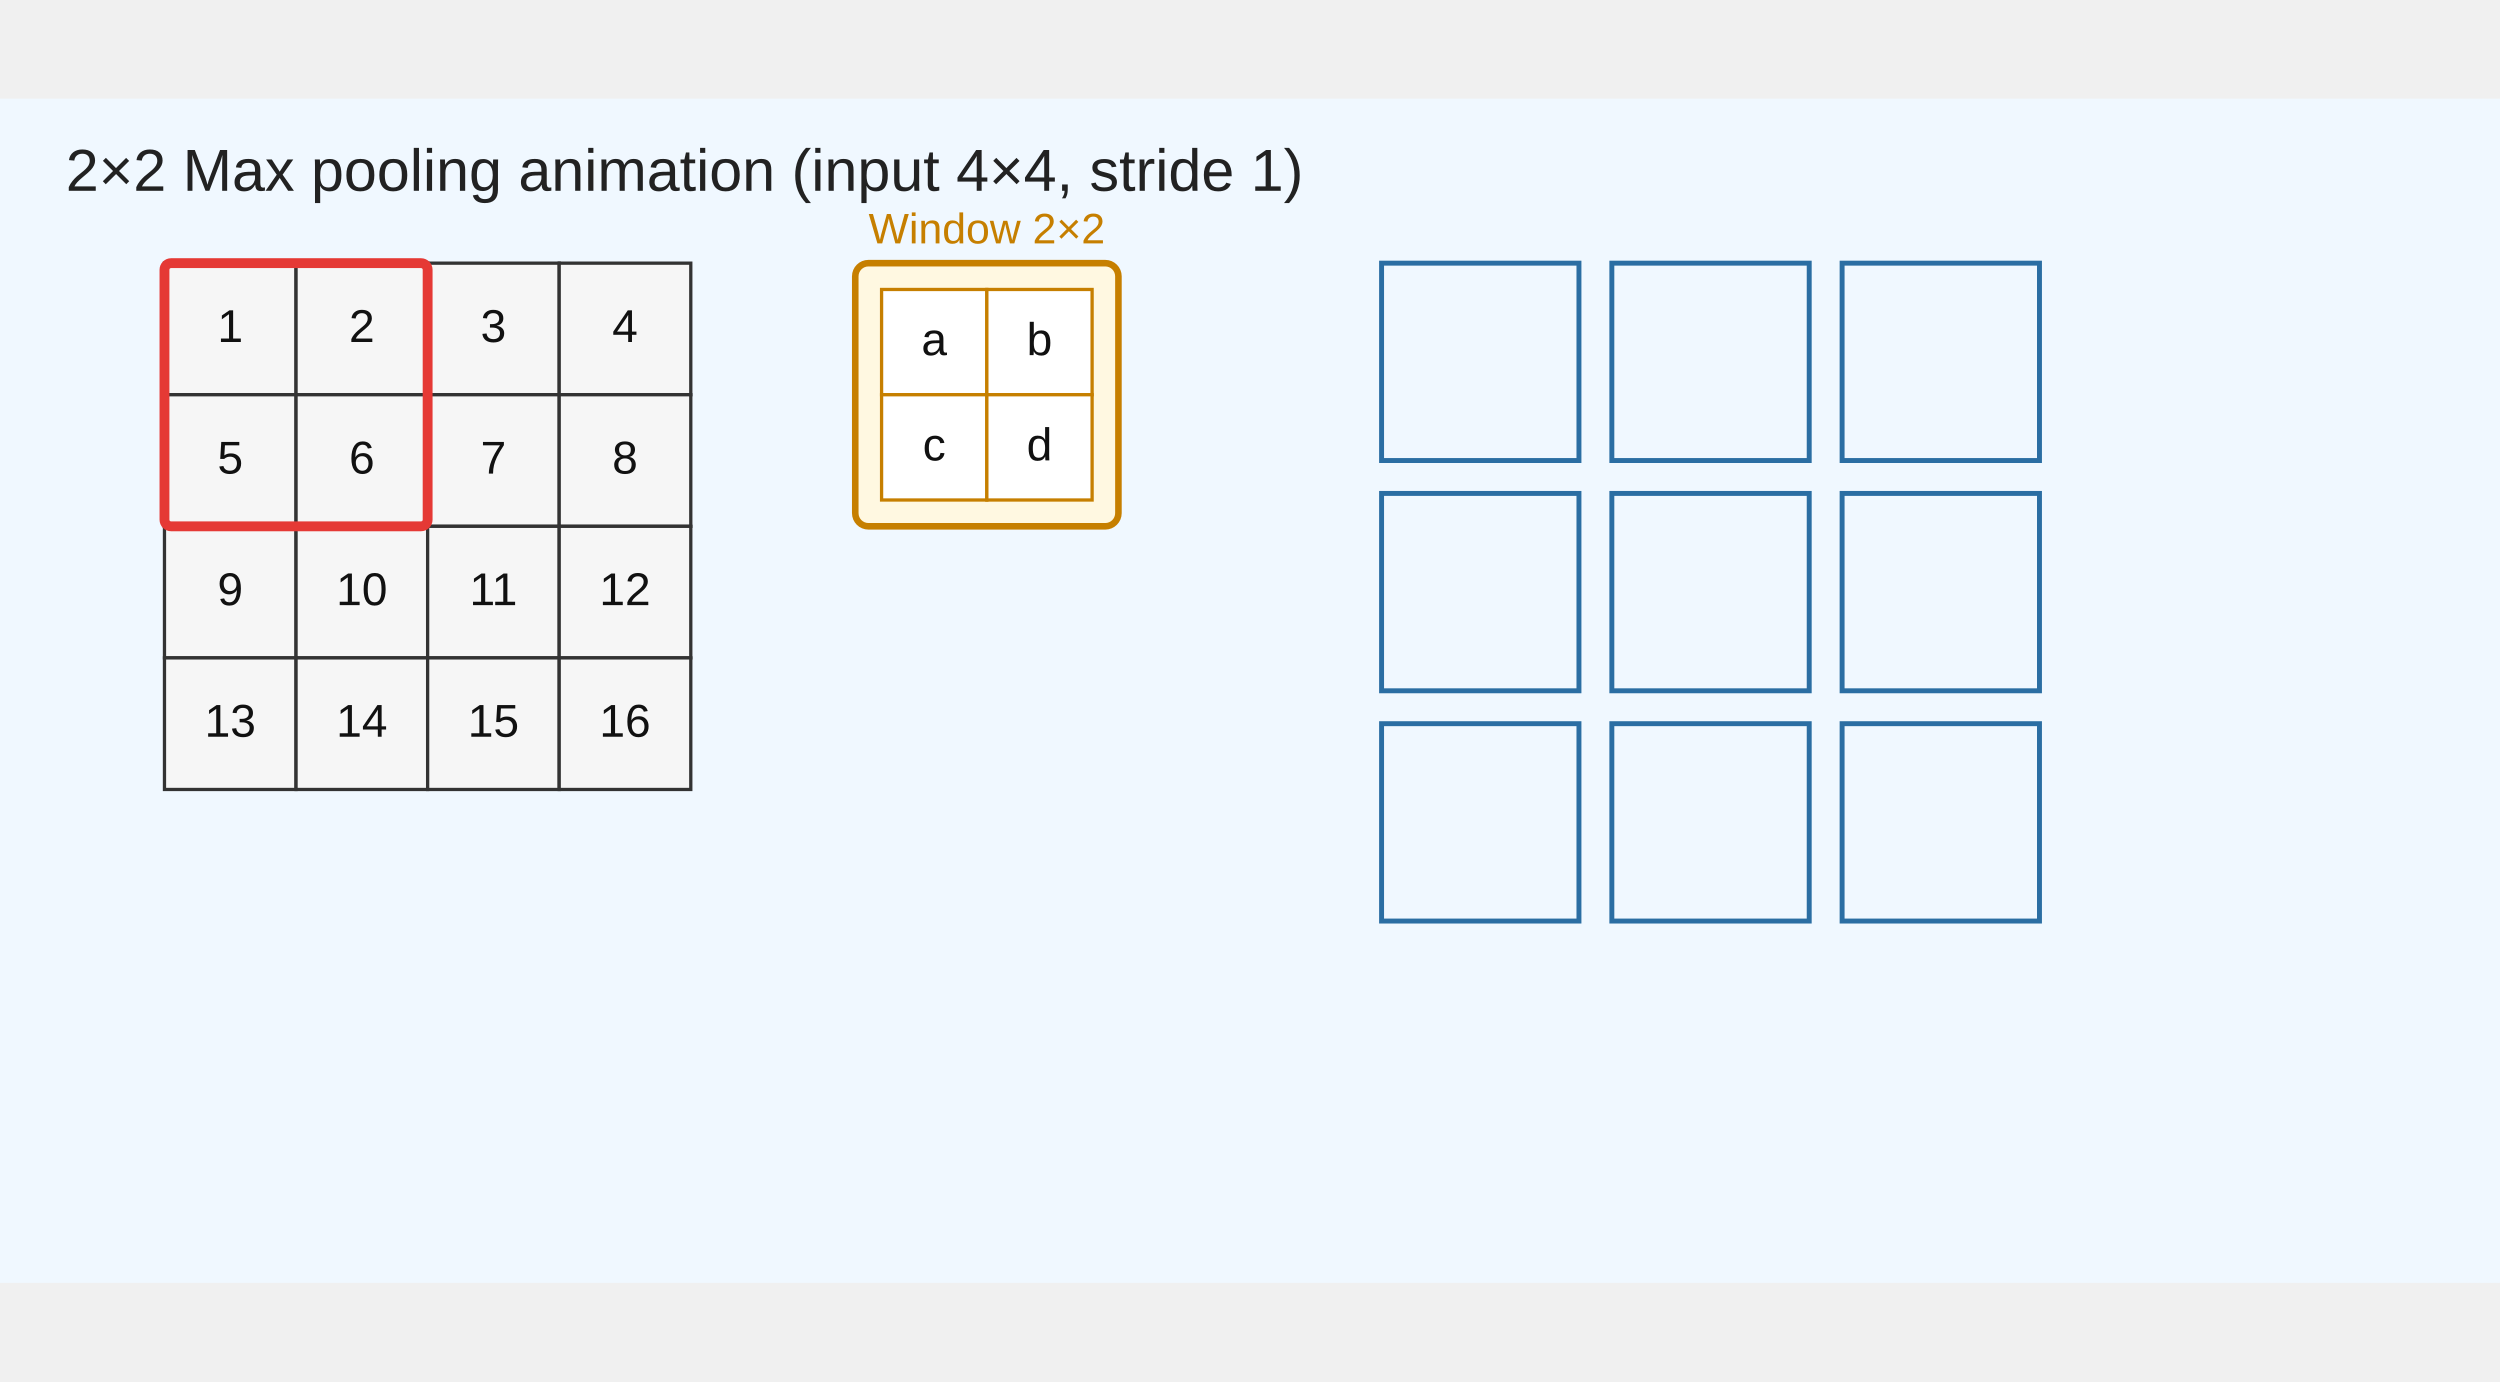
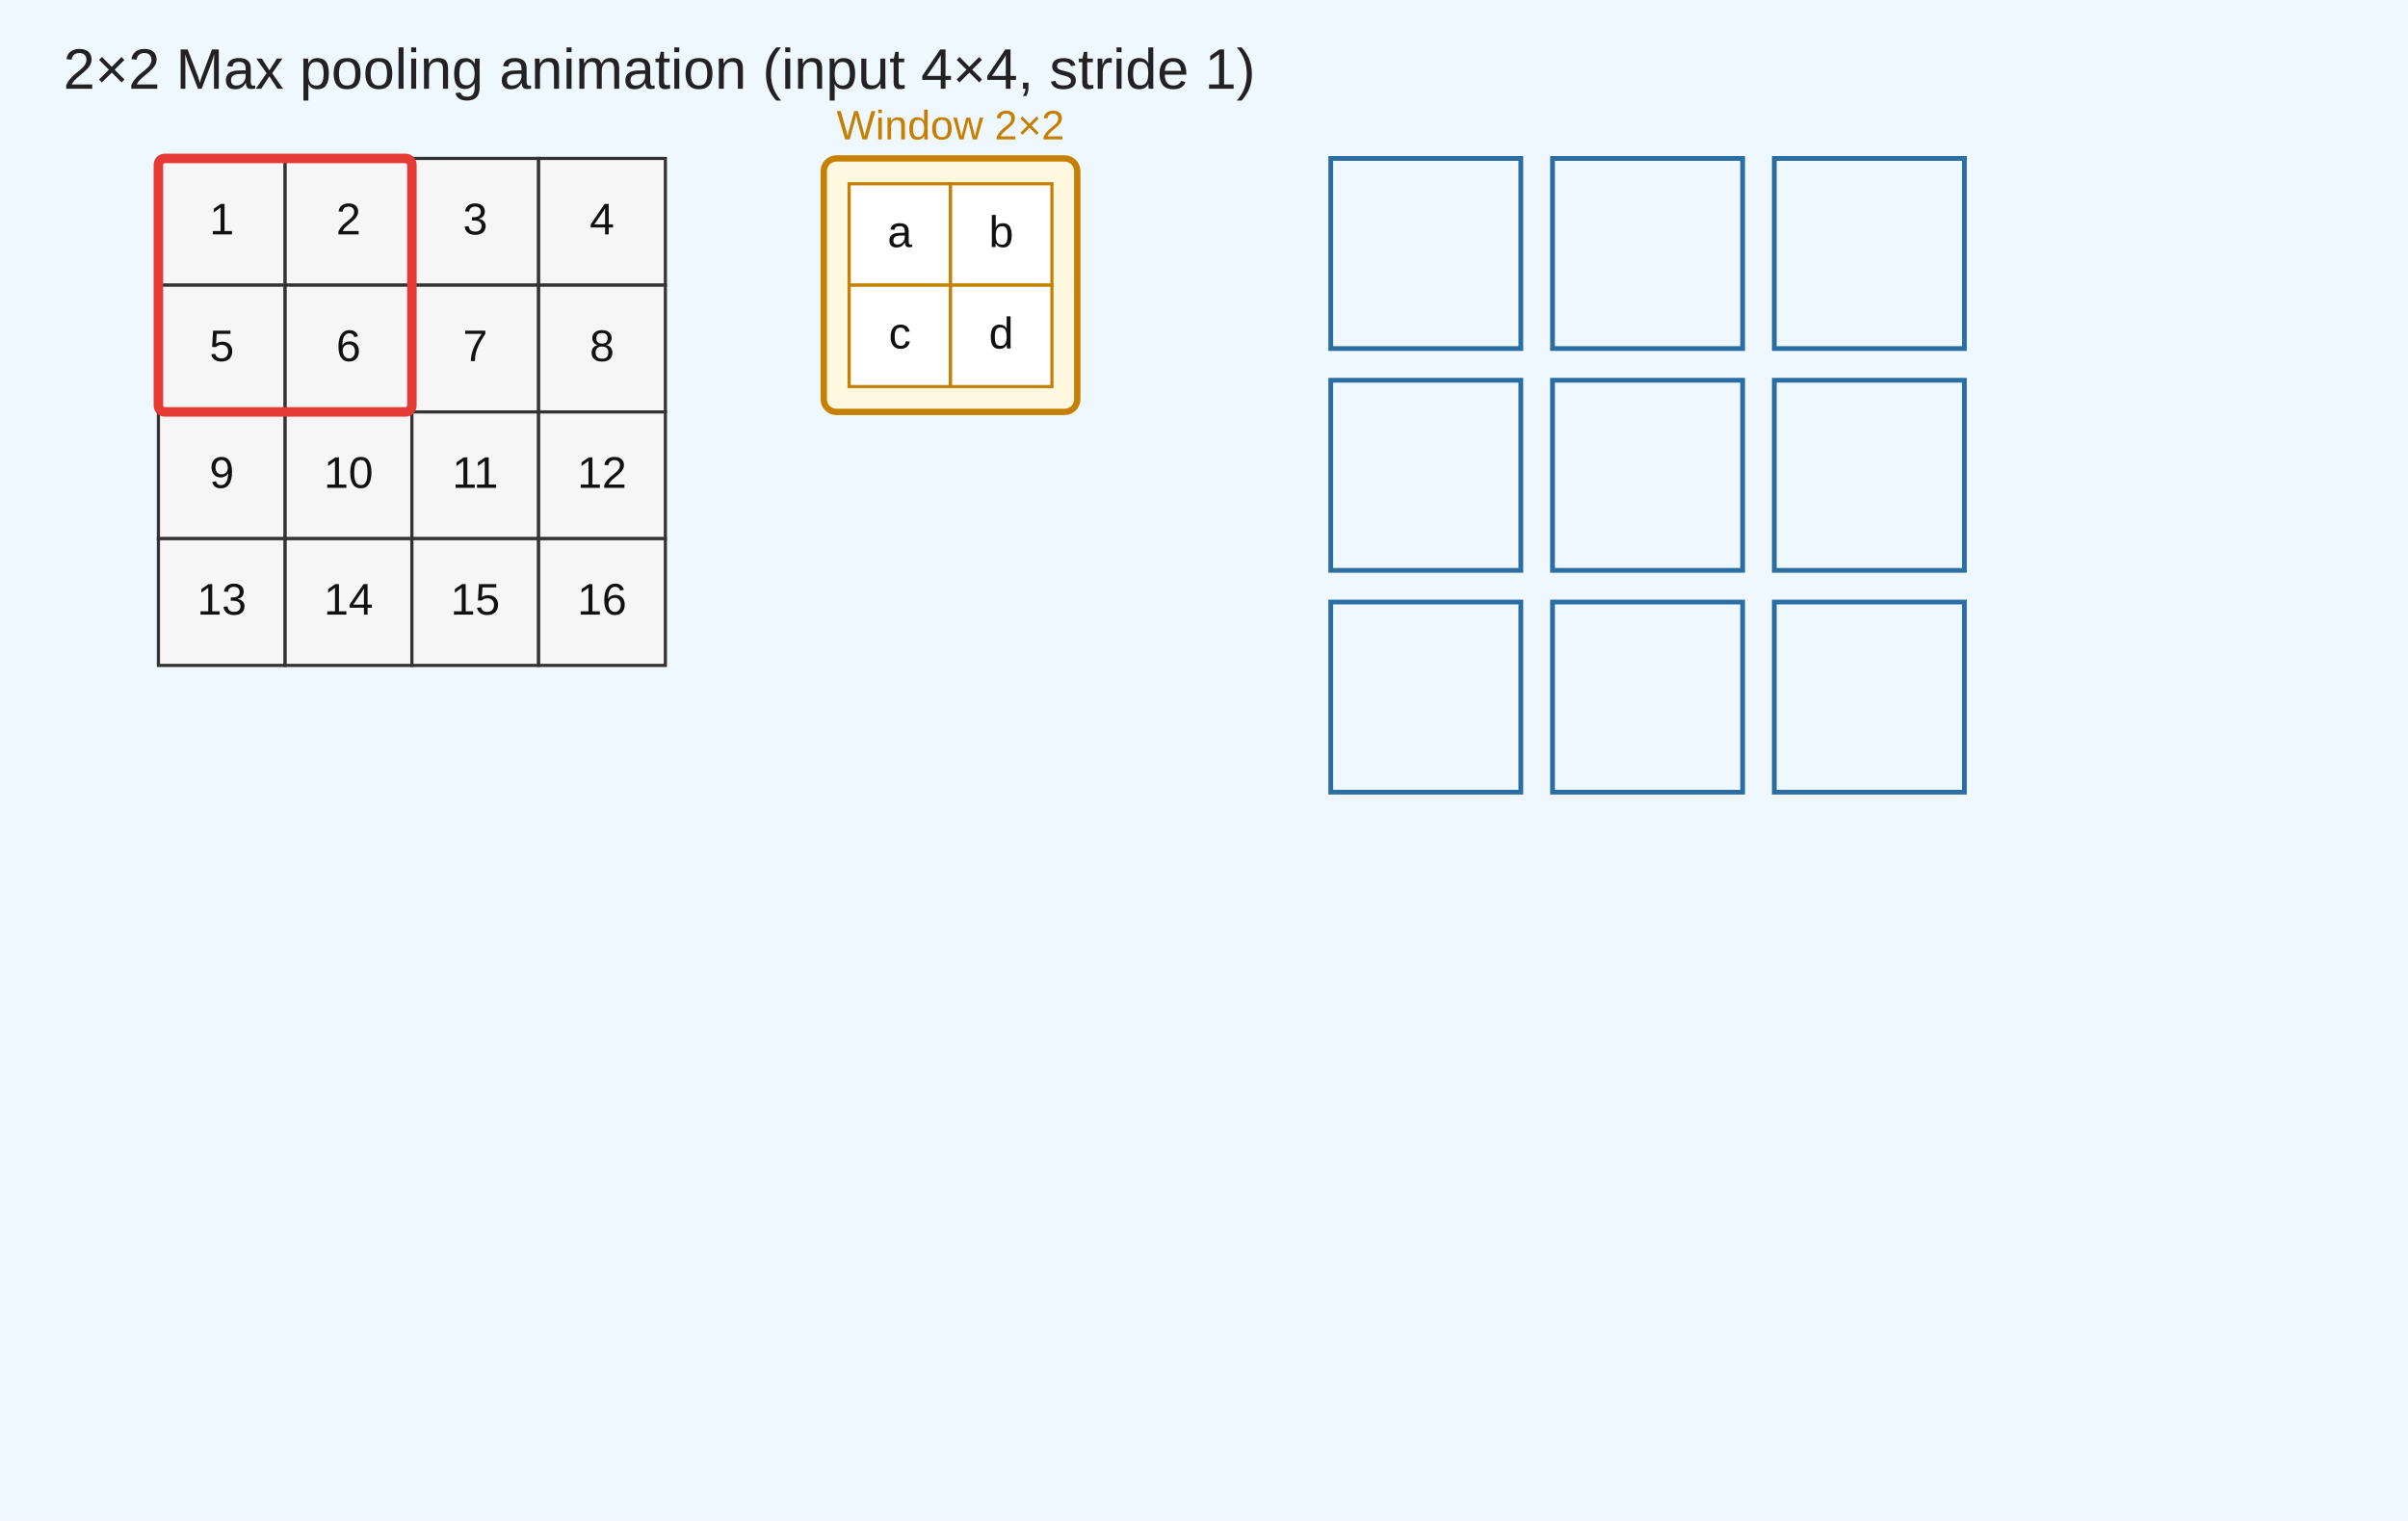
- <svg xmlns="http://www.w3.org/2000/svg" width="760" height="420" viewBox="0 0 760 360">
+ <svg xmlns="http://www.w3.org/2000/svg" width="760" height="480" viewBox="0 0 760 480">
  <rect width="100%" height="100%" fill="aliceblue" />
  <defs>
    <style>
      .cell { fill:#f6f6f6; stroke:#333; stroke-width:1; }
      .cell-text { font-family:Arial, Helvetica, sans-serif; font-size:14px; fill:#111; dominant-baseline:middle; text-anchor:middle; }
      .kernel-box { fill:#fff8e1; stroke:#c67f00; stroke-width:2; }
      .highlight { fill:none; stroke:#e53935; stroke-width:3; }
      .result-cell { fill:#f0f8ff; stroke:#2b6ea3; stroke-width:1.5; }
      .result-text { font-family:Arial, Helvetica, sans-serif; font-size:18px; fill:#0b57a4; text-anchor:middle; dominant-baseline:middle; }
      .breakdown { font-family:Arial, Helvetica, sans-serif; font-size:13px; fill:#333; }
    </style>
  </defs>
  <text x="20" y="28" font-family="Arial, Helvetica, sans-serif" font-size="18" fill="#222">
    2×2 Max pooling animation (input 4×4, stride 1)
  </text>
  <rect class="cell" x="50" y="50" width="40" height="40" />
  <text class="cell-text" x="70" y="70">1</text>
  <rect class="cell" x="90" y="50" width="40" height="40" />
  <text class="cell-text" x="110" y="70">2</text>
  <rect class="cell" x="130" y="50" width="40" height="40" />
  <text class="cell-text" x="150" y="70">3</text>
  <rect class="cell" x="170" y="50" width="40" height="40" />
  <text class="cell-text" x="190" y="70">4</text>
  <rect class="cell" x="50" y="90" width="40" height="40" />
  <text class="cell-text" x="70" y="110">5</text>
  <rect class="cell" x="90" y="90" width="40" height="40" />
  <text class="cell-text" x="110" y="110">6</text>
  <rect class="cell" x="130" y="90" width="40" height="40" />
  <text class="cell-text" x="150" y="110">7</text>
  <rect class="cell" x="170" y="90" width="40" height="40" />
  <text class="cell-text" x="190" y="110">8</text>
  <rect class="cell" x="50" y="130" width="40" height="40" />
  <text class="cell-text" x="70" y="150">9</text>
  <rect class="cell" x="90" y="130" width="40" height="40" />
  <text class="cell-text" x="110" y="150">10</text>
  <rect class="cell" x="130" y="130" width="40" height="40" />
  <text class="cell-text" x="150" y="150">11</text>
  <rect class="cell" x="170" y="130" width="40" height="40" />
  <text class="cell-text" x="190" y="150">12</text>
  <rect class="cell" x="50" y="170" width="40" height="40" />
  <text class="cell-text" x="70" y="190">13</text>
  <rect class="cell" x="90" y="170" width="40" height="40" />
  <text class="cell-text" x="110" y="190">14</text>
  <rect class="cell" x="130" y="170" width="40" height="40" />
  <text class="cell-text" x="150" y="190">15</text>
  <rect class="cell" x="170" y="170" width="40" height="40" />
  <text class="cell-text" x="190" y="190">16</text>
  <g transform="translate(260,50)">
    <rect class="kernel-box" x="0" y="0" width="80" height="80" rx="4" ry="4" />
    <text x="40" y="-6" font-family="Arial" font-size="13" text-anchor="middle" fill="#c67f00">Window 2×2</text>
    <rect x="8" y="8" width="32" height="32" fill="#fff" stroke="#c67f00" />
    <text class="cell-text" x="24" y="24">a</text>
    <rect x="40" y="8" width="32" height="32" fill="#fff" stroke="#c67f00" />
    <text class="cell-text" x="56" y="24">b</text>
    <rect x="8" y="40" width="32" height="32" fill="#fff" stroke="#c67f00" />
    <text class="cell-text" x="24" y="56">c</text>
    <rect x="40" y="40" width="32" height="32" fill="#fff" stroke="#c67f00" />
    <text class="cell-text" x="56" y="56">d</text>
  </g>
  <rect class="highlight" x="50" y="50" width="80" height="80" rx="2" ry="2">
    <animate attributeName="x" dur="9s" repeatCount="indefinite" calcMode="discrete" values="50;90;130;50;90;130;50;90;130" />
    <animate attributeName="y" dur="9s" repeatCount="indefinite" calcMode="discrete" values="50;50;50;90;90;90;130;130;130" />
  </rect>
  <g transform="translate(420,50)">
    <rect class="result-cell" x="0" y="0" width="60" height="60" />
    <text class="result-text" x="30" y="34" opacity="0">6
      <animate attributeName="opacity" values="0;1" dur="0.1s" begin="0s" fill="freeze" />
    </text>
    <rect class="result-cell" x="70" y="0" width="60" height="60" />
    <text class="result-text" x="100" y="34" opacity="0">7
      <animate attributeName="opacity" values="0;1" dur="0.1s" begin="1s" fill="freeze" />
    </text>
    <rect class="result-cell" x="140" y="0" width="60" height="60" />
    <text class="result-text" x="170" y="34" opacity="0">8
      <animate attributeName="opacity" values="0;1" dur="0.1s" begin="2s" fill="freeze" />
    </text>
    <rect class="result-cell" x="0" y="70" width="60" height="60" />
    <text class="result-text" x="30" y="104" opacity="0">10
      <animate attributeName="opacity" values="0;1" dur="0.1s" begin="3s" fill="freeze" />
    </text>
    <rect class="result-cell" x="70" y="70" width="60" height="60" />
    <text class="result-text" x="100" y="104" opacity="0">11
      <animate attributeName="opacity" values="0;1" dur="0.1s" begin="4s" fill="freeze" />
    </text>
    <rect class="result-cell" x="140" y="70" width="60" height="60" />
    <text class="result-text" x="170" y="104" opacity="0">12
      <animate attributeName="opacity" values="0;1" dur="0.1s" begin="5s" fill="freeze" />
    </text>
    <rect class="result-cell" x="0" y="140" width="60" height="60" />
    <text class="result-text" x="30" y="174" opacity="0">14
      <animate attributeName="opacity" values="0;1" dur="0.1s" begin="6s" fill="freeze" />
    </text>
    <rect class="result-cell" x="70" y="140" width="60" height="60" />
    <text class="result-text" x="100" y="174" opacity="0">15
      <animate attributeName="opacity" values="0;1" dur="0.1s" begin="7s" fill="freeze" />
    </text>
    <rect class="result-cell" x="140" y="140" width="60" height="60" />
    <text class="result-text" x="170" y="174" opacity="0">16
      <animate attributeName="opacity" values="0;1" dur="0.1s" begin="8s" fill="freeze" />
    </text>
  </g>
  <g transform="translate(20,240)">
    <text class="breakdown" x="0" y="0" opacity="0">1) Max of {1,2,5,6} = 6
      <animate attributeName="opacity" values="0;1" dur="0.1s" begin="0s" fill="freeze" />
    </text>
    <text class="breakdown" x="0" y="20" opacity="0">2) Max of {2,3,6,7} = 7
      <animate attributeName="opacity" values="0;1" dur="0.1s" begin="1s" fill="freeze" />
    </text>
    <text class="breakdown" x="0" y="40" opacity="0">3) Max of {3,4,7,8} = 8
      <animate attributeName="opacity" values="0;1" dur="0.1s" begin="2s" fill="freeze" />
    </text>
    <text class="breakdown" x="0" y="60" opacity="0">4) Max of {5,6,9,10} = 10
      <animate attributeName="opacity" values="0;1" dur="0.1s" begin="3s" fill="freeze" />
    </text>
    <text class="breakdown" x="0" y="80" opacity="0">5) Max of {6,7,10,11} = 11
      <animate attributeName="opacity" values="0;1" dur="0.1s" begin="4s" fill="freeze" />
    </text>
    <text class="breakdown" x="0" y="100" opacity="0">6) Max of {7,8,11,12} = 12
      <animate attributeName="opacity" values="0;1" dur="0.1s" begin="5s" fill="freeze" />
    </text>
    <text class="breakdown" x="0" y="120" opacity="0">7) Max of {9,10,13,14} = 14
      <animate attributeName="opacity" values="0;1" dur="0.1s" begin="6s" fill="freeze" />
    </text>
    <text class="breakdown" x="0" y="140" opacity="0">8) Max of {10,11,14,15} = 15
      <animate attributeName="opacity" values="0;1" dur="0.1s" begin="7s" fill="freeze" />
    </text>
    <text class="breakdown" x="0" y="160" opacity="0">9) Max of {11,12,15,16} = 16
      <animate attributeName="opacity" values="0;1" dur="0.1s" begin="8s" fill="freeze" />
    </text>
  </g>
</svg>
